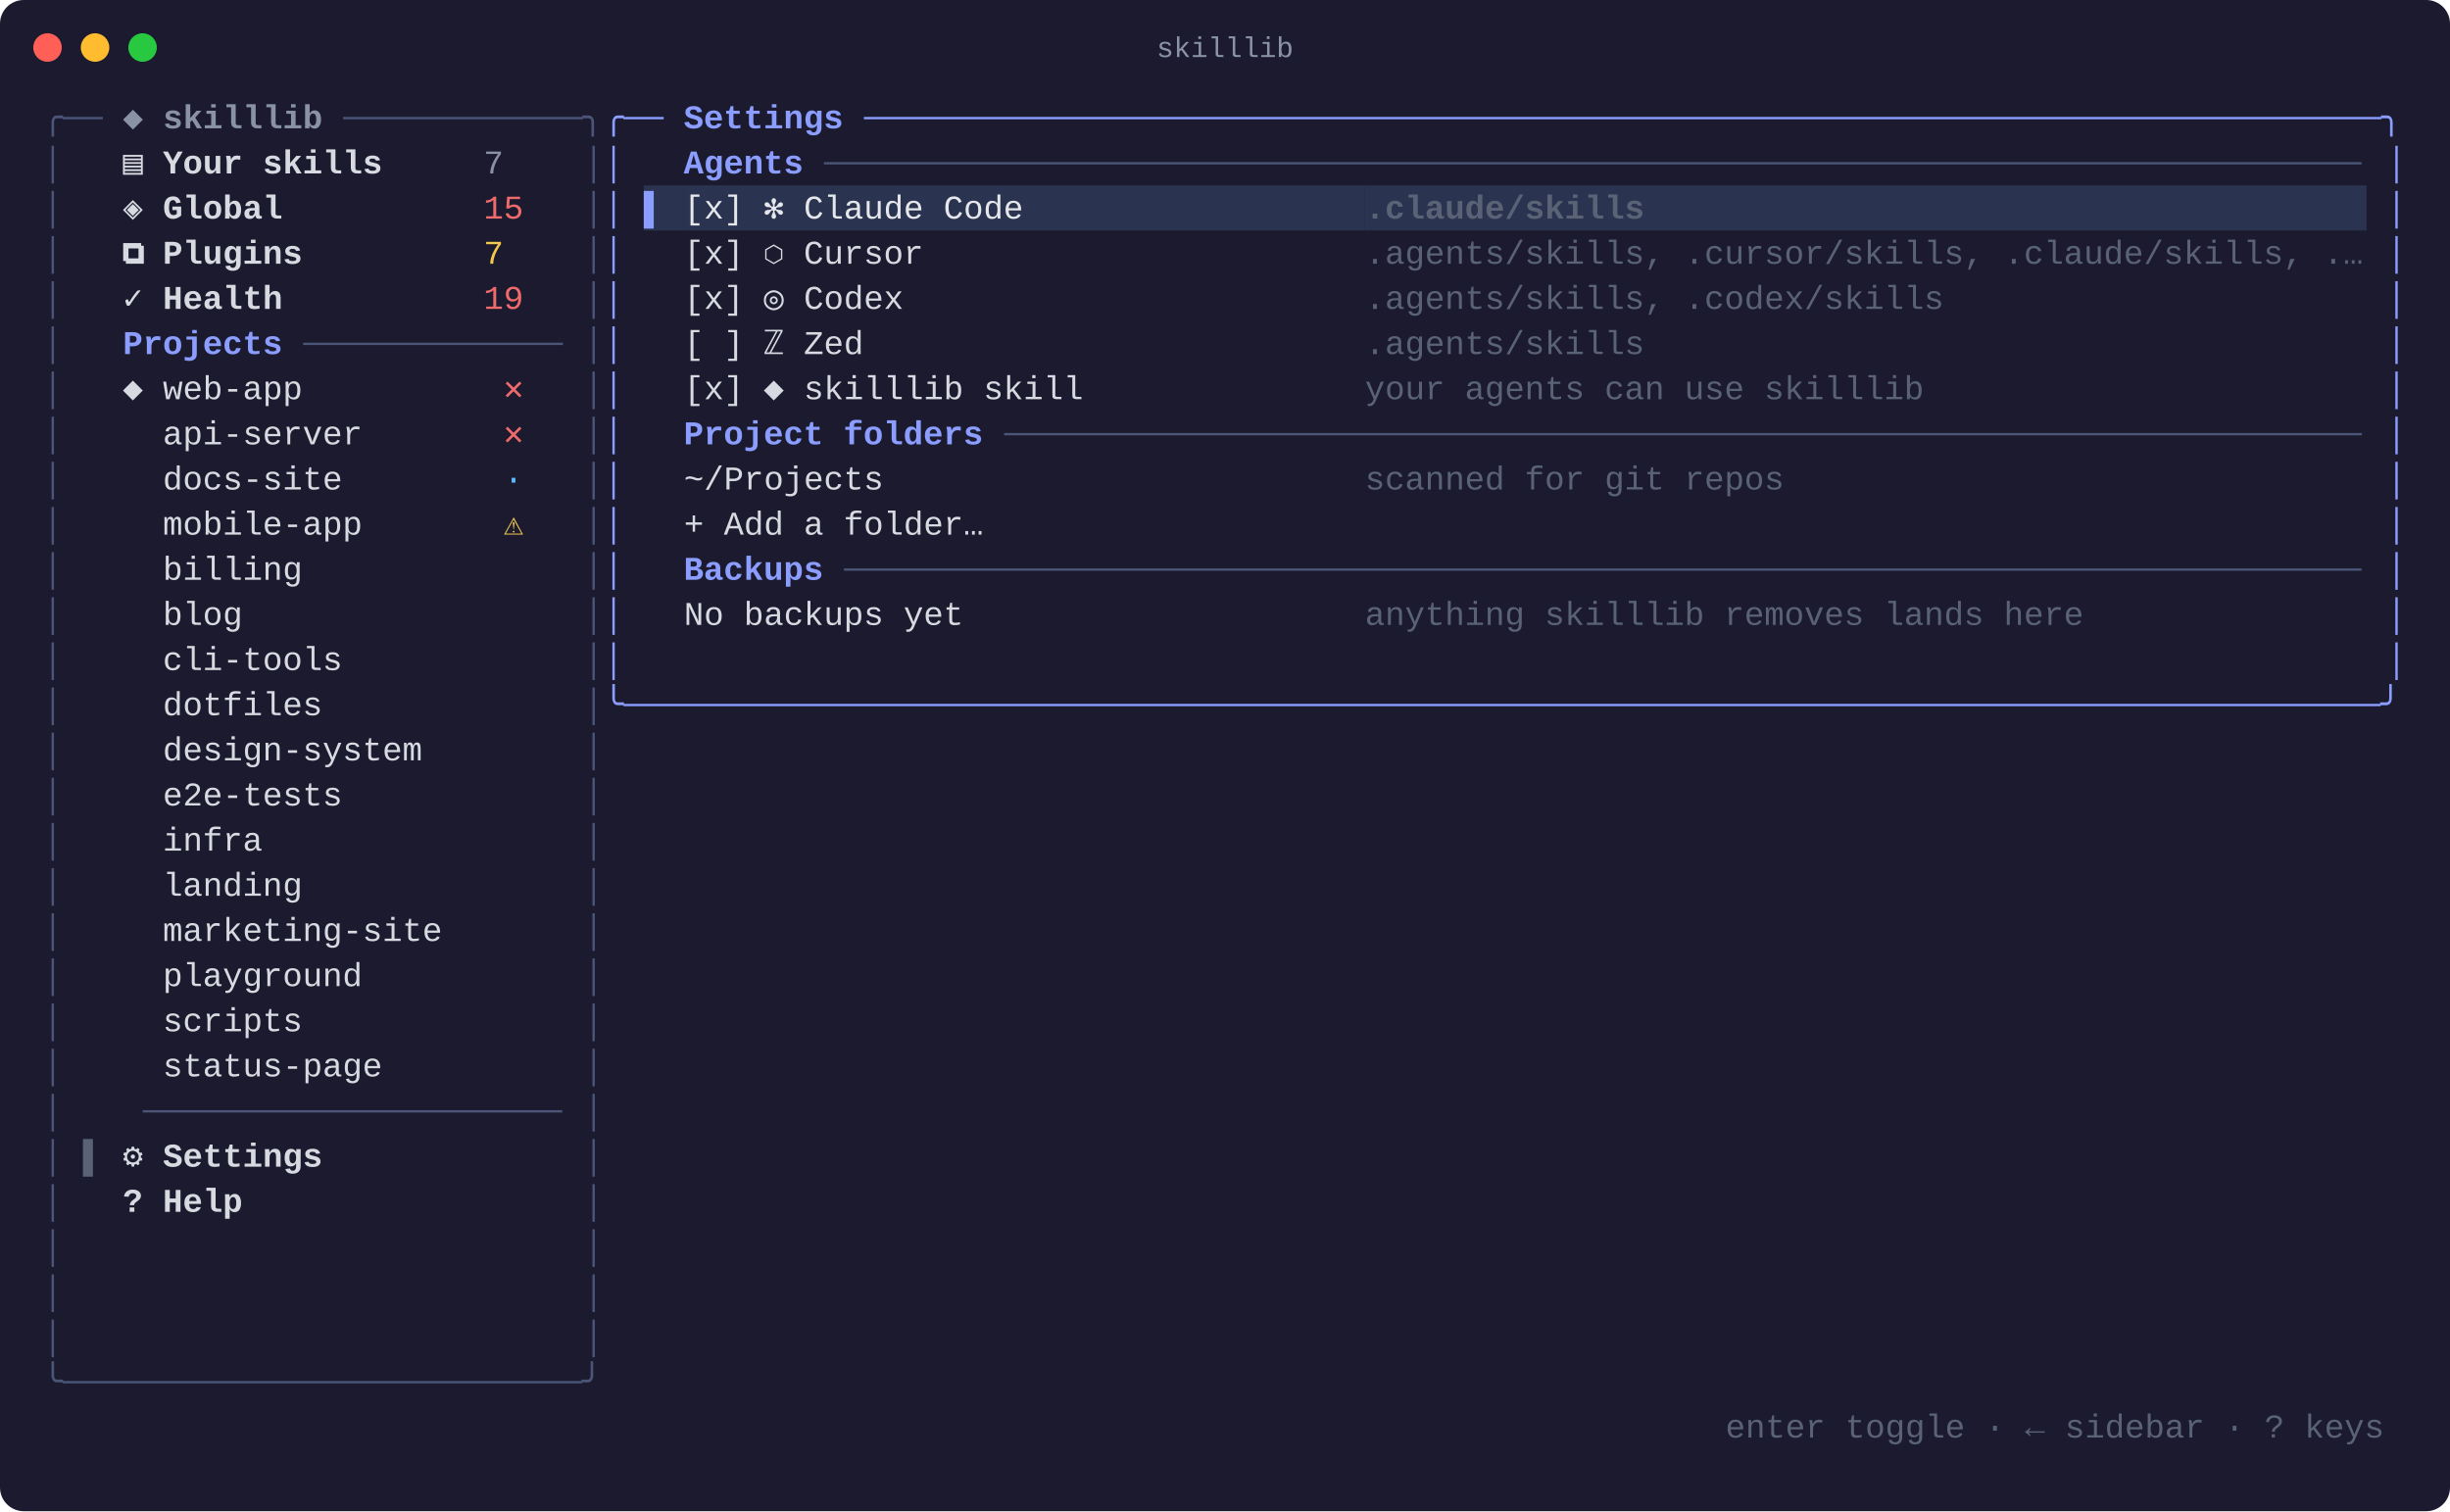
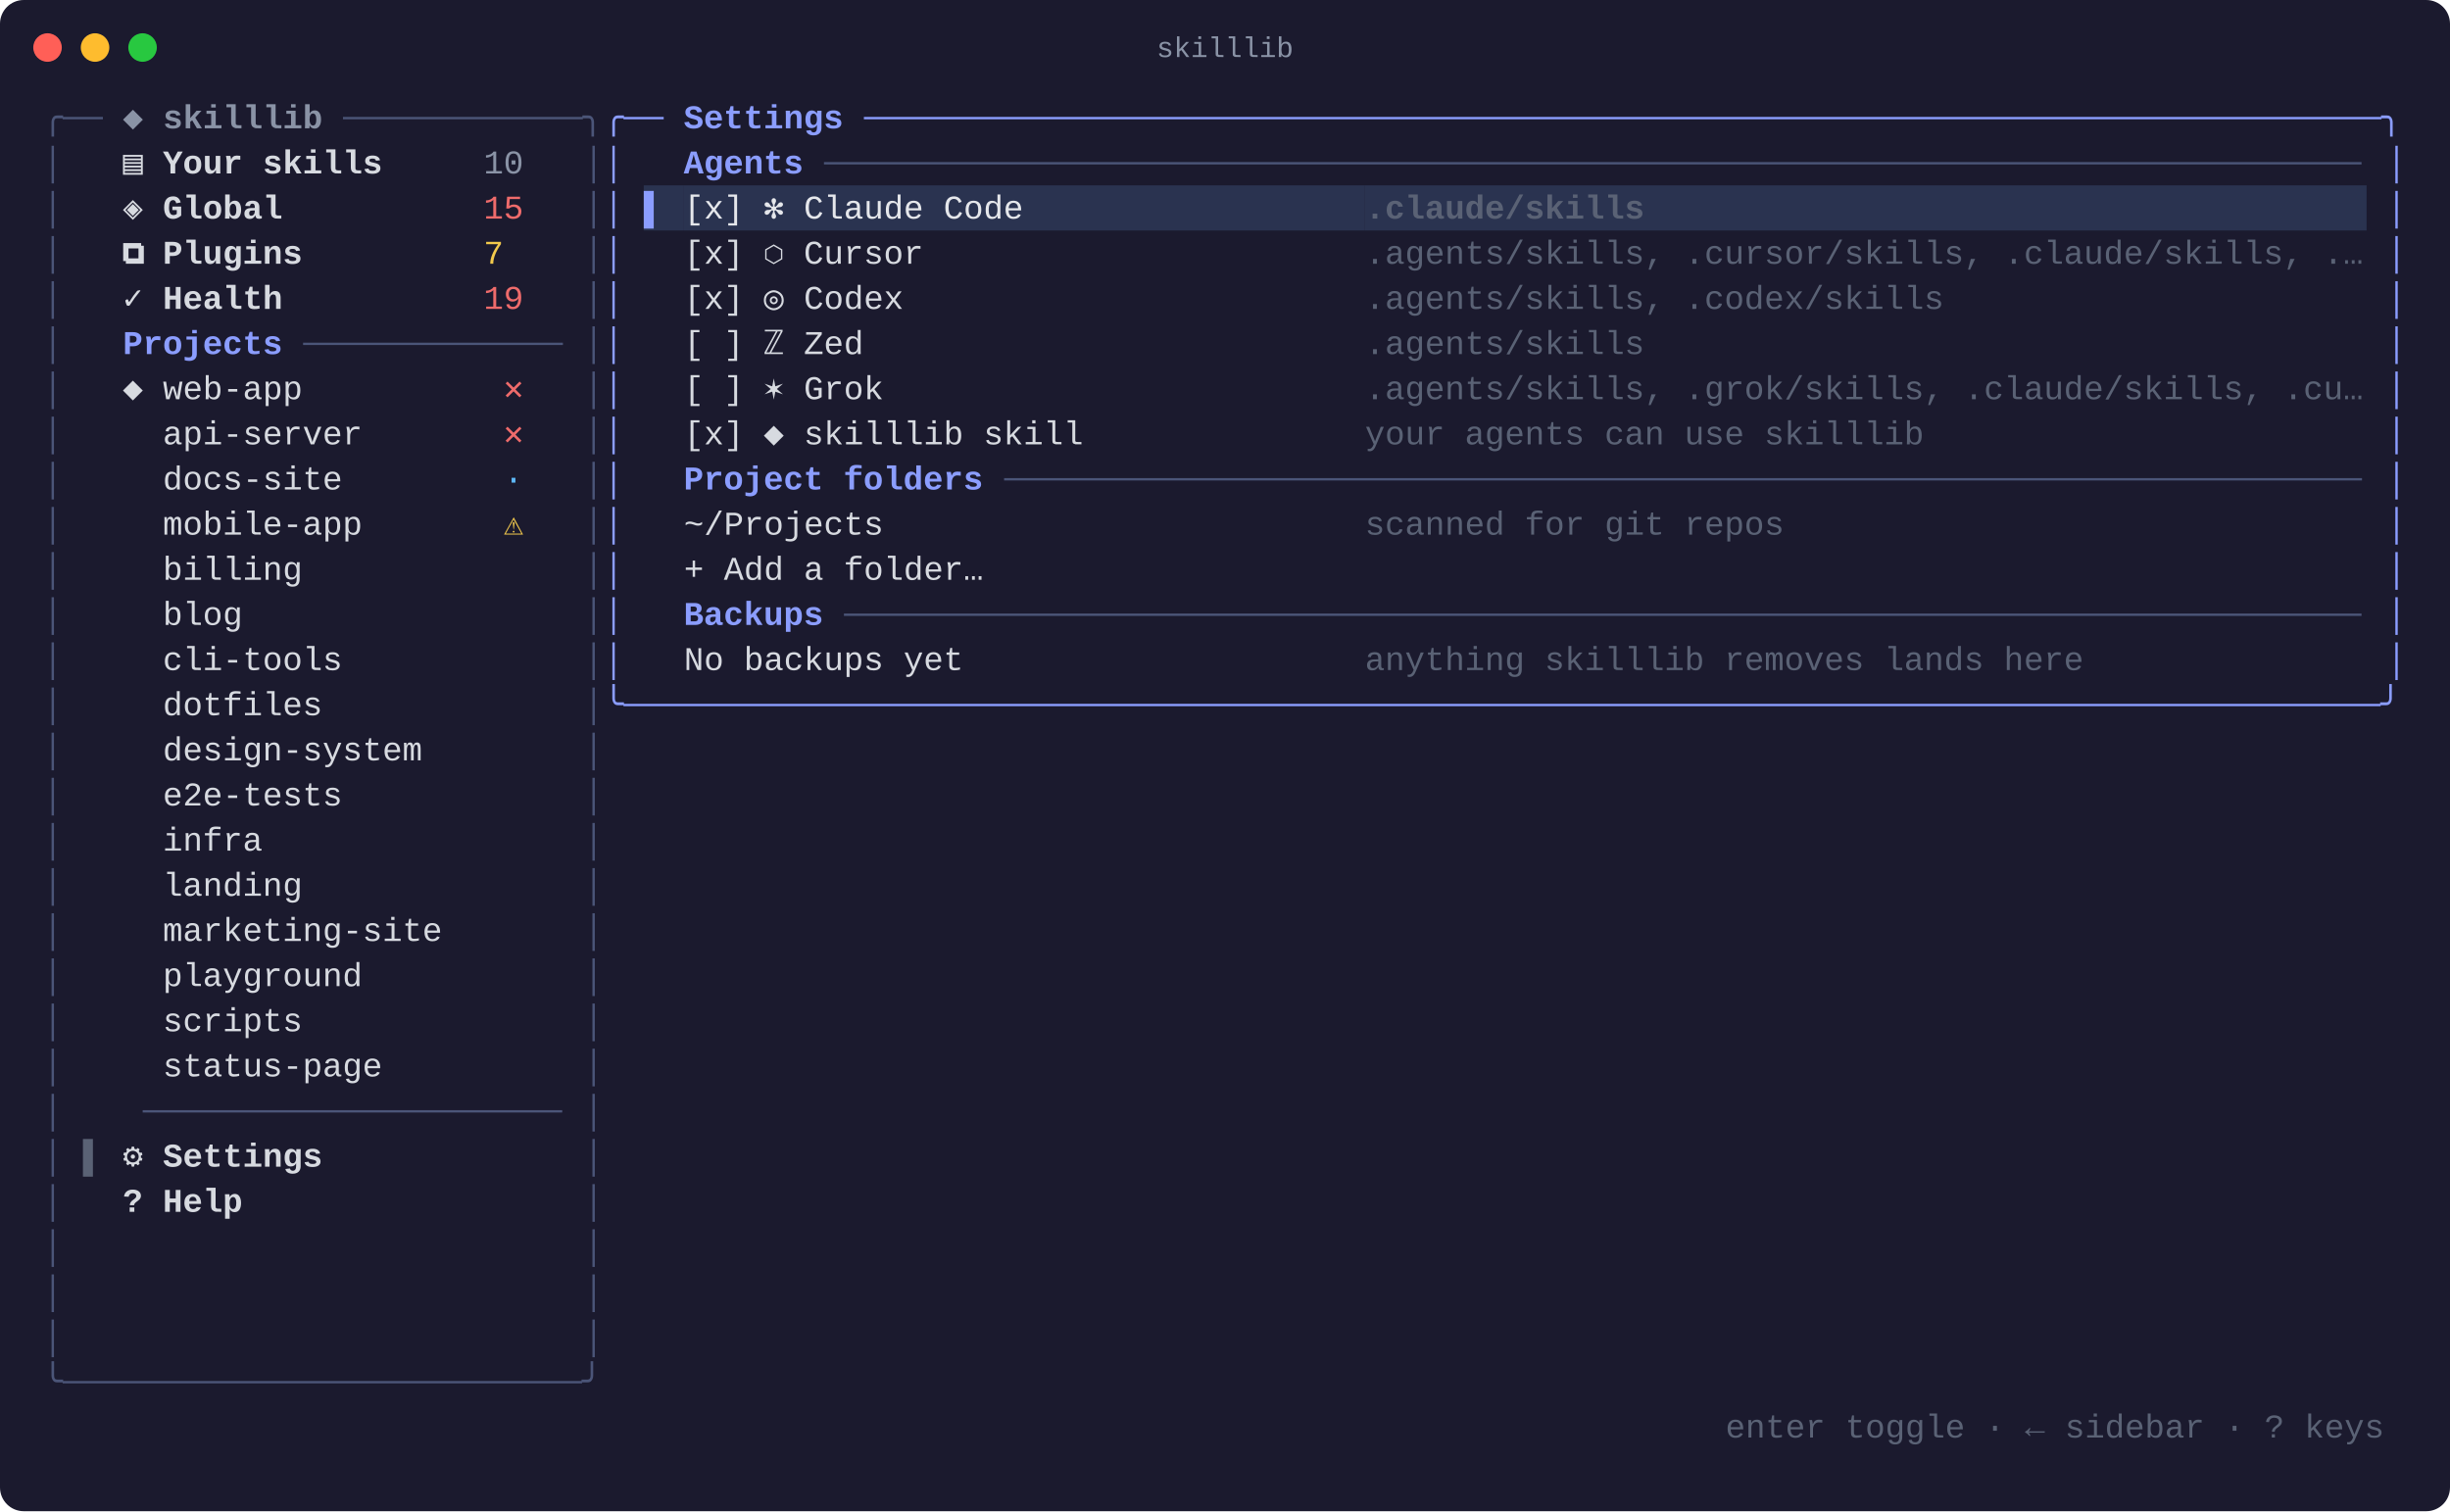
<svg xmlns="http://www.w3.org/2000/svg" width="1031" height="636" viewBox="0 0 1031 636" font-family="SFMono-Regular, Menlo, Consolas, 'Liberation Mono', monospace" font-size="14">
  <rect width="1031" height="636" rx="10" fill="#1b1a2e" />
  <circle cx="20" cy="20" r="6" fill="#ff5f57" />
  <circle cx="40" cy="20" r="6" fill="#febc2e" />
  <circle cx="60" cy="20" r="6" fill="#28c840" />
  <text x="515.5" y="24" fill="#8a93a6" font-size="12" text-anchor="middle">skilllib</text>
  <text x="18.0" y="54.0" fill="#4b5578" xml:space="preserve" textLength="25.3" lengthAdjust="spacingAndGlyphs">╭──</text>
  <text x="43.3" y="54.0" fill="#8a93a6" font-weight="bold" xml:space="preserve" textLength="101.2" lengthAdjust="spacingAndGlyphs"> ◆ skilllib </text>
  <text x="144.4" y="54.0" fill="#4b5578" xml:space="preserve" textLength="109.6" lengthAdjust="spacingAndGlyphs">────────────╮</text>
  <text x="254.0" y="54.0" fill="#8b9dff" xml:space="preserve" textLength="25.3" lengthAdjust="spacingAndGlyphs">╭──</text>
  <text x="279.3" y="54.0" fill="#8b9dff" font-weight="bold" xml:space="preserve" textLength="84.3" lengthAdjust="spacingAndGlyphs"> Settings </text>
  <text x="363.6" y="54.0" fill="#8b9dff" xml:space="preserve" textLength="649.1" lengthAdjust="spacingAndGlyphs">────────────────────────────────────────────────────────────────────────────╮</text>
  <text x="18.0" y="73.0" fill="#4b5578" xml:space="preserve" textLength="8.4" lengthAdjust="spacingAndGlyphs">│</text>
  <text x="51.7" y="73.0" fill="#d7dae0" font-weight="bold" xml:space="preserve" textLength="151.7" lengthAdjust="spacingAndGlyphs">▤ Your skills     </text>
-   <text x="203.5" y="73.0" fill="#8a93a6" xml:space="preserve" textLength="33.7" lengthAdjust="spacingAndGlyphs">7   </text>
+   <text x="203.5" y="73.0" fill="#8a93a6" xml:space="preserve" textLength="33.7" lengthAdjust="spacingAndGlyphs">10  </text>
  <text x="245.6" y="73.0" fill="#4b5578" xml:space="preserve" textLength="8.4" lengthAdjust="spacingAndGlyphs">│</text>
  <text x="254.0" y="73.0" fill="#8b9dff" xml:space="preserve" textLength="8.4" lengthAdjust="spacingAndGlyphs">│</text>
  <text x="270.9" y="73.0" fill="#8b9dff" font-weight="bold" xml:space="preserve" textLength="75.9" lengthAdjust="spacingAndGlyphs">  Agents </text>
  <text x="346.8" y="73.0" fill="#4b5578" xml:space="preserve" textLength="649.1" lengthAdjust="spacingAndGlyphs">─────────────────────────────────────────────────────────────────────────────</text>
  <text x="1004.3" y="73.0" fill="#8b9dff" xml:space="preserve" textLength="8.4" lengthAdjust="spacingAndGlyphs">│</text>
  <text x="18.0" y="92.0" fill="#4b5578" xml:space="preserve" textLength="8.4" lengthAdjust="spacingAndGlyphs">│</text>
  <text x="51.7" y="92.0" fill="#d7dae0" font-weight="bold" xml:space="preserve" textLength="151.7" lengthAdjust="spacingAndGlyphs">◈ Global          </text>
  <text x="203.5" y="92.0" fill="#ef6b6b" xml:space="preserve" textLength="33.7" lengthAdjust="spacingAndGlyphs">15  </text>
  <text x="245.6" y="92.0" fill="#4b5578" xml:space="preserve" textLength="8.4" lengthAdjust="spacingAndGlyphs">│</text>
  <text x="254.0" y="92.0" fill="#8b9dff" xml:space="preserve" textLength="8.4" lengthAdjust="spacingAndGlyphs">│</text>
  <rect x="270.9" y="78.0" width="16.9" height="19" fill="#2a3350" />
  <text x="270.9" y="92.0" fill="#8b9dff" xml:space="preserve" textLength="16.9" lengthAdjust="spacingAndGlyphs">▌ </text>
  <rect x="287.8" y="78.0" width="286.6" height="19" fill="#2a3350" />
  <text x="287.8" y="92.0" fill="#e5e7eb" xml:space="preserve" textLength="286.6" lengthAdjust="spacingAndGlyphs">[x] ✻ Claude Code                 </text>
  <rect x="574.4" y="78.0" width="421.5" height="19" fill="#2a3350" />
  <text x="574.4" y="92.0" fill="#5a6275" font-weight="bold" xml:space="preserve" textLength="421.5" lengthAdjust="spacingAndGlyphs">.claude/skills                                    </text>
  <text x="1004.3" y="92.0" fill="#8b9dff" xml:space="preserve" textLength="8.4" lengthAdjust="spacingAndGlyphs">│</text>
  <text x="18.0" y="111.0" fill="#4b5578" xml:space="preserve" textLength="8.4" lengthAdjust="spacingAndGlyphs">│</text>
  <text x="51.7" y="111.0" fill="#d7dae0" font-weight="bold" xml:space="preserve" textLength="151.7" lengthAdjust="spacingAndGlyphs">⧉ Plugins         </text>
  <text x="203.5" y="111.0" fill="#f2c94c" xml:space="preserve" textLength="33.7" lengthAdjust="spacingAndGlyphs">7   </text>
  <text x="245.6" y="111.0" fill="#4b5578" xml:space="preserve" textLength="8.4" lengthAdjust="spacingAndGlyphs">│</text>
  <text x="254.0" y="111.0" fill="#8b9dff" xml:space="preserve" textLength="8.4" lengthAdjust="spacingAndGlyphs">│</text>
  <text x="287.8" y="111.0" fill="#d7dae0" xml:space="preserve" textLength="286.6" lengthAdjust="spacingAndGlyphs">[x] ⬡ Cursor                      </text>
  <text x="574.4" y="111.0" fill="#5a6275" xml:space="preserve" textLength="421.5" lengthAdjust="spacingAndGlyphs">.agents/skills, .cursor/skills, .claude/skills, .…</text>
  <text x="1004.3" y="111.0" fill="#8b9dff" xml:space="preserve" textLength="8.4" lengthAdjust="spacingAndGlyphs">│</text>
  <text x="18.0" y="130.0" fill="#4b5578" xml:space="preserve" textLength="8.4" lengthAdjust="spacingAndGlyphs">│</text>
  <text x="51.7" y="130.0" fill="#d7dae0" font-weight="bold" xml:space="preserve" textLength="151.7" lengthAdjust="spacingAndGlyphs">✓ Health          </text>
  <text x="203.5" y="130.0" fill="#ef6b6b" xml:space="preserve" textLength="33.7" lengthAdjust="spacingAndGlyphs">19  </text>
  <text x="245.6" y="130.0" fill="#4b5578" xml:space="preserve" textLength="8.4" lengthAdjust="spacingAndGlyphs">│</text>
  <text x="254.0" y="130.0" fill="#8b9dff" xml:space="preserve" textLength="8.4" lengthAdjust="spacingAndGlyphs">│</text>
  <text x="287.8" y="130.0" fill="#d7dae0" xml:space="preserve" textLength="286.6" lengthAdjust="spacingAndGlyphs">[x] ◎ Codex                       </text>
  <text x="574.4" y="130.0" fill="#5a6275" xml:space="preserve" textLength="421.5" lengthAdjust="spacingAndGlyphs">.agents/skills, .codex/skills                     </text>
  <text x="1004.3" y="130.0" fill="#8b9dff" xml:space="preserve" textLength="8.4" lengthAdjust="spacingAndGlyphs">│</text>
  <text x="18.0" y="149.0" fill="#4b5578" xml:space="preserve" textLength="8.4" lengthAdjust="spacingAndGlyphs">│</text>
  <text x="34.9" y="149.0" fill="#8b9dff" font-weight="bold" xml:space="preserve" textLength="92.7" lengthAdjust="spacingAndGlyphs">  Projects </text>
  <text x="127.6" y="149.0" fill="#4b5578" xml:space="preserve" textLength="109.6" lengthAdjust="spacingAndGlyphs">─────────────</text>
  <text x="245.6" y="149.0" fill="#4b5578" xml:space="preserve" textLength="8.4" lengthAdjust="spacingAndGlyphs">│</text>
  <text x="254.0" y="149.0" fill="#8b9dff" xml:space="preserve" textLength="8.4" lengthAdjust="spacingAndGlyphs">│</text>
  <text x="287.8" y="149.0" fill="#d7dae0" xml:space="preserve" textLength="286.6" lengthAdjust="spacingAndGlyphs">[ ] ℤ Zed                         </text>
  <text x="574.4" y="149.0" fill="#5a6275" xml:space="preserve" textLength="421.5" lengthAdjust="spacingAndGlyphs">.agents/skills                                    </text>
  <text x="1004.3" y="149.0" fill="#8b9dff" xml:space="preserve" textLength="8.4" lengthAdjust="spacingAndGlyphs">│</text>
  <text x="18.0" y="168.0" fill="#4b5578" xml:space="preserve" textLength="8.4" lengthAdjust="spacingAndGlyphs">│</text>
  <text x="51.7" y="168.0" fill="#d7dae0" xml:space="preserve" textLength="160.2" lengthAdjust="spacingAndGlyphs">◆ web-app          </text>
  <text x="211.9" y="168.0" fill="#ef6b6b" xml:space="preserve" textLength="25.3" lengthAdjust="spacingAndGlyphs">✕  </text>
  <text x="245.6" y="168.0" fill="#4b5578" xml:space="preserve" textLength="8.4" lengthAdjust="spacingAndGlyphs">│</text>
  <text x="254.0" y="168.0" fill="#8b9dff" xml:space="preserve" textLength="8.4" lengthAdjust="spacingAndGlyphs">│</text>
-   <text x="287.8" y="168.0" fill="#d7dae0" xml:space="preserve" textLength="286.6" lengthAdjust="spacingAndGlyphs">[x] ◆ skilllib skill              </text>
-   <text x="574.4" y="168.0" fill="#5a6275" xml:space="preserve" textLength="421.5" lengthAdjust="spacingAndGlyphs">your agents can use skilllib                      </text>
+   <text x="287.8" y="168.0" fill="#d7dae0" xml:space="preserve" textLength="286.6" lengthAdjust="spacingAndGlyphs">[ ] ✶ Grok                        </text>
+   <text x="574.4" y="168.0" fill="#5a6275" xml:space="preserve" textLength="421.5" lengthAdjust="spacingAndGlyphs">.agents/skills, .grok/skills, .claude/skills, .cu…</text>
  <text x="1004.3" y="168.0" fill="#8b9dff" xml:space="preserve" textLength="8.4" lengthAdjust="spacingAndGlyphs">│</text>
  <text x="18.0" y="187.0" fill="#4b5578" xml:space="preserve" textLength="8.4" lengthAdjust="spacingAndGlyphs">│</text>
  <text x="51.7" y="187.0" fill="#d7dae0" xml:space="preserve" textLength="160.2" lengthAdjust="spacingAndGlyphs">  api-server       </text>
  <text x="211.9" y="187.0" fill="#ef6b6b" xml:space="preserve" textLength="25.3" lengthAdjust="spacingAndGlyphs">✕  </text>
  <text x="245.6" y="187.0" fill="#4b5578" xml:space="preserve" textLength="8.4" lengthAdjust="spacingAndGlyphs">│</text>
  <text x="254.0" y="187.0" fill="#8b9dff" xml:space="preserve" textLength="8.4" lengthAdjust="spacingAndGlyphs">│</text>
-   <text x="270.9" y="187.0" fill="#8b9dff" font-weight="bold" xml:space="preserve" textLength="151.7" lengthAdjust="spacingAndGlyphs">  Project folders </text>
-   <text x="422.6" y="187.0" fill="#4b5578" xml:space="preserve" textLength="573.2" lengthAdjust="spacingAndGlyphs">────────────────────────────────────────────────────────────────────</text>
+   <text x="287.8" y="187.0" fill="#d7dae0" xml:space="preserve" textLength="286.6" lengthAdjust="spacingAndGlyphs">[x] ◆ skilllib skill              </text>
+   <text x="574.4" y="187.0" fill="#5a6275" xml:space="preserve" textLength="421.5" lengthAdjust="spacingAndGlyphs">your agents can use skilllib                      </text>
  <text x="1004.3" y="187.0" fill="#8b9dff" xml:space="preserve" textLength="8.4" lengthAdjust="spacingAndGlyphs">│</text>
  <text x="18.0" y="206.0" fill="#4b5578" xml:space="preserve" textLength="8.4" lengthAdjust="spacingAndGlyphs">│</text>
  <text x="51.7" y="206.0" fill="#d7dae0" xml:space="preserve" textLength="160.2" lengthAdjust="spacingAndGlyphs">  docs-site        </text>
  <text x="211.9" y="206.0" fill="#5eb8f7" xml:space="preserve" textLength="25.3" lengthAdjust="spacingAndGlyphs">·  </text>
  <text x="245.6" y="206.0" fill="#4b5578" xml:space="preserve" textLength="8.4" lengthAdjust="spacingAndGlyphs">│</text>
  <text x="254.0" y="206.0" fill="#8b9dff" xml:space="preserve" textLength="8.4" lengthAdjust="spacingAndGlyphs">│</text>
-   <text x="287.8" y="206.0" fill="#d7dae0" xml:space="preserve" textLength="286.6" lengthAdjust="spacingAndGlyphs">~/Projects                        </text>
-   <text x="574.4" y="206.0" fill="#5a6275" xml:space="preserve" textLength="421.5" lengthAdjust="spacingAndGlyphs">scanned for git repos                             </text>
+   <text x="270.9" y="206.0" fill="#8b9dff" font-weight="bold" xml:space="preserve" textLength="151.7" lengthAdjust="spacingAndGlyphs">  Project folders </text>
+   <text x="422.6" y="206.0" fill="#4b5578" xml:space="preserve" textLength="573.2" lengthAdjust="spacingAndGlyphs">────────────────────────────────────────────────────────────────────</text>
  <text x="1004.3" y="206.0" fill="#8b9dff" xml:space="preserve" textLength="8.4" lengthAdjust="spacingAndGlyphs">│</text>
  <text x="18.0" y="225.0" fill="#4b5578" xml:space="preserve" textLength="8.4" lengthAdjust="spacingAndGlyphs">│</text>
  <text x="51.7" y="225.0" fill="#d7dae0" xml:space="preserve" textLength="160.2" lengthAdjust="spacingAndGlyphs">  mobile-app       </text>
  <text x="211.9" y="225.0" fill="#f2c94c" xml:space="preserve" textLength="25.3" lengthAdjust="spacingAndGlyphs">⚠  </text>
  <text x="245.6" y="225.0" fill="#4b5578" xml:space="preserve" textLength="8.4" lengthAdjust="spacingAndGlyphs">│</text>
  <text x="254.0" y="225.0" fill="#8b9dff" xml:space="preserve" textLength="8.4" lengthAdjust="spacingAndGlyphs">│</text>
-   <text x="287.8" y="225.0" fill="#d7dae0" xml:space="preserve" textLength="286.6" lengthAdjust="spacingAndGlyphs">+ Add a folder…                   </text>
+   <text x="287.8" y="225.0" fill="#d7dae0" xml:space="preserve" textLength="286.6" lengthAdjust="spacingAndGlyphs">~/Projects                        </text>
+   <text x="574.4" y="225.0" fill="#5a6275" xml:space="preserve" textLength="421.5" lengthAdjust="spacingAndGlyphs">scanned for git repos                             </text>
  <text x="1004.3" y="225.0" fill="#8b9dff" xml:space="preserve" textLength="8.4" lengthAdjust="spacingAndGlyphs">│</text>
  <text x="18.0" y="244.0" fill="#4b5578" xml:space="preserve" textLength="8.4" lengthAdjust="spacingAndGlyphs">│</text>
  <text x="51.7" y="244.0" fill="#d7dae0" xml:space="preserve" textLength="193.9" lengthAdjust="spacingAndGlyphs">  billing              </text>
  <text x="245.6" y="244.0" fill="#4b5578" xml:space="preserve" textLength="8.4" lengthAdjust="spacingAndGlyphs">│</text>
  <text x="254.0" y="244.0" fill="#8b9dff" xml:space="preserve" textLength="8.4" lengthAdjust="spacingAndGlyphs">│</text>
-   <text x="270.9" y="244.0" fill="#8b9dff" font-weight="bold" xml:space="preserve" textLength="84.3" lengthAdjust="spacingAndGlyphs">  Backups </text>
-   <text x="355.2" y="244.0" fill="#4b5578" xml:space="preserve" textLength="640.7" lengthAdjust="spacingAndGlyphs">────────────────────────────────────────────────────────────────────────────</text>
+   <text x="287.8" y="244.0" fill="#d7dae0" xml:space="preserve" textLength="286.6" lengthAdjust="spacingAndGlyphs">+ Add a folder…                   </text>
  <text x="1004.3" y="244.0" fill="#8b9dff" xml:space="preserve" textLength="8.4" lengthAdjust="spacingAndGlyphs">│</text>
  <text x="18.0" y="263.0" fill="#4b5578" xml:space="preserve" textLength="8.4" lengthAdjust="spacingAndGlyphs">│</text>
  <text x="51.7" y="263.0" fill="#d7dae0" xml:space="preserve" textLength="193.9" lengthAdjust="spacingAndGlyphs">  blog                 </text>
  <text x="245.6" y="263.0" fill="#4b5578" xml:space="preserve" textLength="8.4" lengthAdjust="spacingAndGlyphs">│</text>
  <text x="254.0" y="263.0" fill="#8b9dff" xml:space="preserve" textLength="8.4" lengthAdjust="spacingAndGlyphs">│</text>
-   <text x="287.8" y="263.0" fill="#d7dae0" xml:space="preserve" textLength="286.6" lengthAdjust="spacingAndGlyphs">No backups yet                    </text>
-   <text x="574.4" y="263.0" fill="#5a6275" xml:space="preserve" textLength="421.5" lengthAdjust="spacingAndGlyphs">anything skilllib removes lands here              </text>
+   <text x="270.9" y="263.0" fill="#8b9dff" font-weight="bold" xml:space="preserve" textLength="84.3" lengthAdjust="spacingAndGlyphs">  Backups </text>
+   <text x="355.2" y="263.0" fill="#4b5578" xml:space="preserve" textLength="640.7" lengthAdjust="spacingAndGlyphs">────────────────────────────────────────────────────────────────────────────</text>
  <text x="1004.3" y="263.0" fill="#8b9dff" xml:space="preserve" textLength="8.4" lengthAdjust="spacingAndGlyphs">│</text>
  <text x="18.0" y="282.0" fill="#4b5578" xml:space="preserve" textLength="8.4" lengthAdjust="spacingAndGlyphs">│</text>
  <text x="51.7" y="282.0" fill="#d7dae0" xml:space="preserve" textLength="193.9" lengthAdjust="spacingAndGlyphs">  cli-tools            </text>
  <text x="245.6" y="282.0" fill="#4b5578" xml:space="preserve" textLength="8.4" lengthAdjust="spacingAndGlyphs">│</text>
  <text x="254.0" y="282.0" fill="#8b9dff" xml:space="preserve" textLength="8.4" lengthAdjust="spacingAndGlyphs">│</text>
+   <text x="287.8" y="282.0" fill="#d7dae0" xml:space="preserve" textLength="286.6" lengthAdjust="spacingAndGlyphs">No backups yet                    </text>
+   <text x="574.4" y="282.0" fill="#5a6275" xml:space="preserve" textLength="421.5" lengthAdjust="spacingAndGlyphs">anything skilllib removes lands here              </text>
  <text x="1004.3" y="282.0" fill="#8b9dff" xml:space="preserve" textLength="8.4" lengthAdjust="spacingAndGlyphs">│</text>
  <text x="18.0" y="301.0" fill="#4b5578" xml:space="preserve" textLength="8.4" lengthAdjust="spacingAndGlyphs">│</text>
  <text x="51.7" y="301.0" fill="#d7dae0" xml:space="preserve" textLength="193.9" lengthAdjust="spacingAndGlyphs">  dotfiles             </text>
  <text x="245.6" y="301.0" fill="#4b5578" xml:space="preserve" textLength="8.4" lengthAdjust="spacingAndGlyphs">│</text>
  <text x="254.0" y="301.0" fill="#8b9dff" xml:space="preserve" textLength="758.7" lengthAdjust="spacingAndGlyphs">╰────────────────────────────────────────────────────────────────────────────────────────╯</text>
  <text x="18.0" y="320.0" fill="#4b5578" xml:space="preserve" textLength="8.4" lengthAdjust="spacingAndGlyphs">│</text>
  <text x="51.7" y="320.0" fill="#d7dae0" xml:space="preserve" textLength="193.9" lengthAdjust="spacingAndGlyphs">  design-system        </text>
  <text x="245.6" y="320.0" fill="#4b5578" xml:space="preserve" textLength="8.4" lengthAdjust="spacingAndGlyphs">│</text>
  <text x="18.0" y="339.0" fill="#4b5578" xml:space="preserve" textLength="8.4" lengthAdjust="spacingAndGlyphs">│</text>
  <text x="51.7" y="339.0" fill="#d7dae0" xml:space="preserve" textLength="193.9" lengthAdjust="spacingAndGlyphs">  e2e-tests            </text>
  <text x="245.6" y="339.0" fill="#4b5578" xml:space="preserve" textLength="8.4" lengthAdjust="spacingAndGlyphs">│</text>
  <text x="18.0" y="358.0" fill="#4b5578" xml:space="preserve" textLength="8.4" lengthAdjust="spacingAndGlyphs">│</text>
  <text x="51.7" y="358.0" fill="#d7dae0" xml:space="preserve" textLength="193.9" lengthAdjust="spacingAndGlyphs">  infra                </text>
  <text x="245.6" y="358.0" fill="#4b5578" xml:space="preserve" textLength="8.4" lengthAdjust="spacingAndGlyphs">│</text>
  <text x="18.0" y="377.0" fill="#4b5578" xml:space="preserve" textLength="8.4" lengthAdjust="spacingAndGlyphs">│</text>
  <text x="51.7" y="377.0" fill="#d7dae0" xml:space="preserve" textLength="193.9" lengthAdjust="spacingAndGlyphs">  landing              </text>
  <text x="245.6" y="377.0" fill="#4b5578" xml:space="preserve" textLength="8.4" lengthAdjust="spacingAndGlyphs">│</text>
  <text x="18.0" y="396.0" fill="#4b5578" xml:space="preserve" textLength="8.4" lengthAdjust="spacingAndGlyphs">│</text>
  <text x="51.7" y="396.0" fill="#d7dae0" xml:space="preserve" textLength="193.9" lengthAdjust="spacingAndGlyphs">  marketing-site       </text>
  <text x="245.6" y="396.0" fill="#4b5578" xml:space="preserve" textLength="8.4" lengthAdjust="spacingAndGlyphs">│</text>
  <text x="18.0" y="415.0" fill="#4b5578" xml:space="preserve" textLength="8.4" lengthAdjust="spacingAndGlyphs">│</text>
  <text x="51.7" y="415.0" fill="#d7dae0" xml:space="preserve" textLength="193.9" lengthAdjust="spacingAndGlyphs">  playground           </text>
  <text x="245.6" y="415.0" fill="#4b5578" xml:space="preserve" textLength="8.4" lengthAdjust="spacingAndGlyphs">│</text>
  <text x="18.0" y="434.0" fill="#4b5578" xml:space="preserve" textLength="8.4" lengthAdjust="spacingAndGlyphs">│</text>
  <text x="51.7" y="434.0" fill="#d7dae0" xml:space="preserve" textLength="193.9" lengthAdjust="spacingAndGlyphs">  scripts              </text>
  <text x="245.6" y="434.0" fill="#4b5578" xml:space="preserve" textLength="8.4" lengthAdjust="spacingAndGlyphs">│</text>
  <text x="18.0" y="453.0" fill="#4b5578" xml:space="preserve" textLength="8.4" lengthAdjust="spacingAndGlyphs">│</text>
  <text x="51.7" y="453.0" fill="#d7dae0" xml:space="preserve" textLength="193.9" lengthAdjust="spacingAndGlyphs">  status-page          </text>
  <text x="245.6" y="453.0" fill="#4b5578" xml:space="preserve" textLength="8.4" lengthAdjust="spacingAndGlyphs">│</text>
  <text x="18.0" y="472.0" fill="#4b5578" xml:space="preserve" textLength="8.4" lengthAdjust="spacingAndGlyphs">│</text>
  <text x="60.1" y="472.0" fill="#4b5578" xml:space="preserve" textLength="177.0" lengthAdjust="spacingAndGlyphs">─────────────────────</text>
  <text x="245.6" y="472.0" fill="#4b5578" xml:space="preserve" textLength="8.4" lengthAdjust="spacingAndGlyphs">│</text>
  <text x="18.0" y="491.0" fill="#4b5578" xml:space="preserve" textLength="8.4" lengthAdjust="spacingAndGlyphs">│</text>
  <text x="34.9" y="491.0" fill="#5a6275" xml:space="preserve" textLength="16.9" lengthAdjust="spacingAndGlyphs">▌ </text>
  <text x="51.7" y="491.0" fill="#d7dae0" font-weight="bold" xml:space="preserve" textLength="185.5" lengthAdjust="spacingAndGlyphs">⚙ Settings            </text>
  <text x="245.6" y="491.0" fill="#4b5578" xml:space="preserve" textLength="8.4" lengthAdjust="spacingAndGlyphs">│</text>
  <text x="18.0" y="510.0" fill="#4b5578" xml:space="preserve" textLength="8.4" lengthAdjust="spacingAndGlyphs">│</text>
  <text x="51.7" y="510.0" fill="#d7dae0" font-weight="bold" xml:space="preserve" textLength="185.5" lengthAdjust="spacingAndGlyphs">? Help                </text>
  <text x="245.6" y="510.0" fill="#4b5578" xml:space="preserve" textLength="8.4" lengthAdjust="spacingAndGlyphs">│</text>
  <text x="18.0" y="529.0" fill="#4b5578" xml:space="preserve" textLength="8.4" lengthAdjust="spacingAndGlyphs">│</text>
  <text x="245.6" y="529.0" fill="#4b5578" xml:space="preserve" textLength="8.4" lengthAdjust="spacingAndGlyphs">│</text>
  <text x="18.0" y="548.0" fill="#4b5578" xml:space="preserve" textLength="8.4" lengthAdjust="spacingAndGlyphs">│</text>
  <text x="245.6" y="548.0" fill="#4b5578" xml:space="preserve" textLength="8.4" lengthAdjust="spacingAndGlyphs">│</text>
  <text x="18.0" y="567.0" fill="#4b5578" xml:space="preserve" textLength="8.4" lengthAdjust="spacingAndGlyphs">│</text>
  <text x="245.6" y="567.0" fill="#4b5578" xml:space="preserve" textLength="8.4" lengthAdjust="spacingAndGlyphs">│</text>
  <text x="18.0" y="586.0" fill="#4b5578" xml:space="preserve" textLength="236.0" lengthAdjust="spacingAndGlyphs">╰──────────────────────────╯</text>
  <text x="726.1" y="605.0" fill="#5a6275" xml:space="preserve" textLength="286.6" lengthAdjust="spacingAndGlyphs">enter toggle · ← sidebar · ? keys </text>
</svg>
